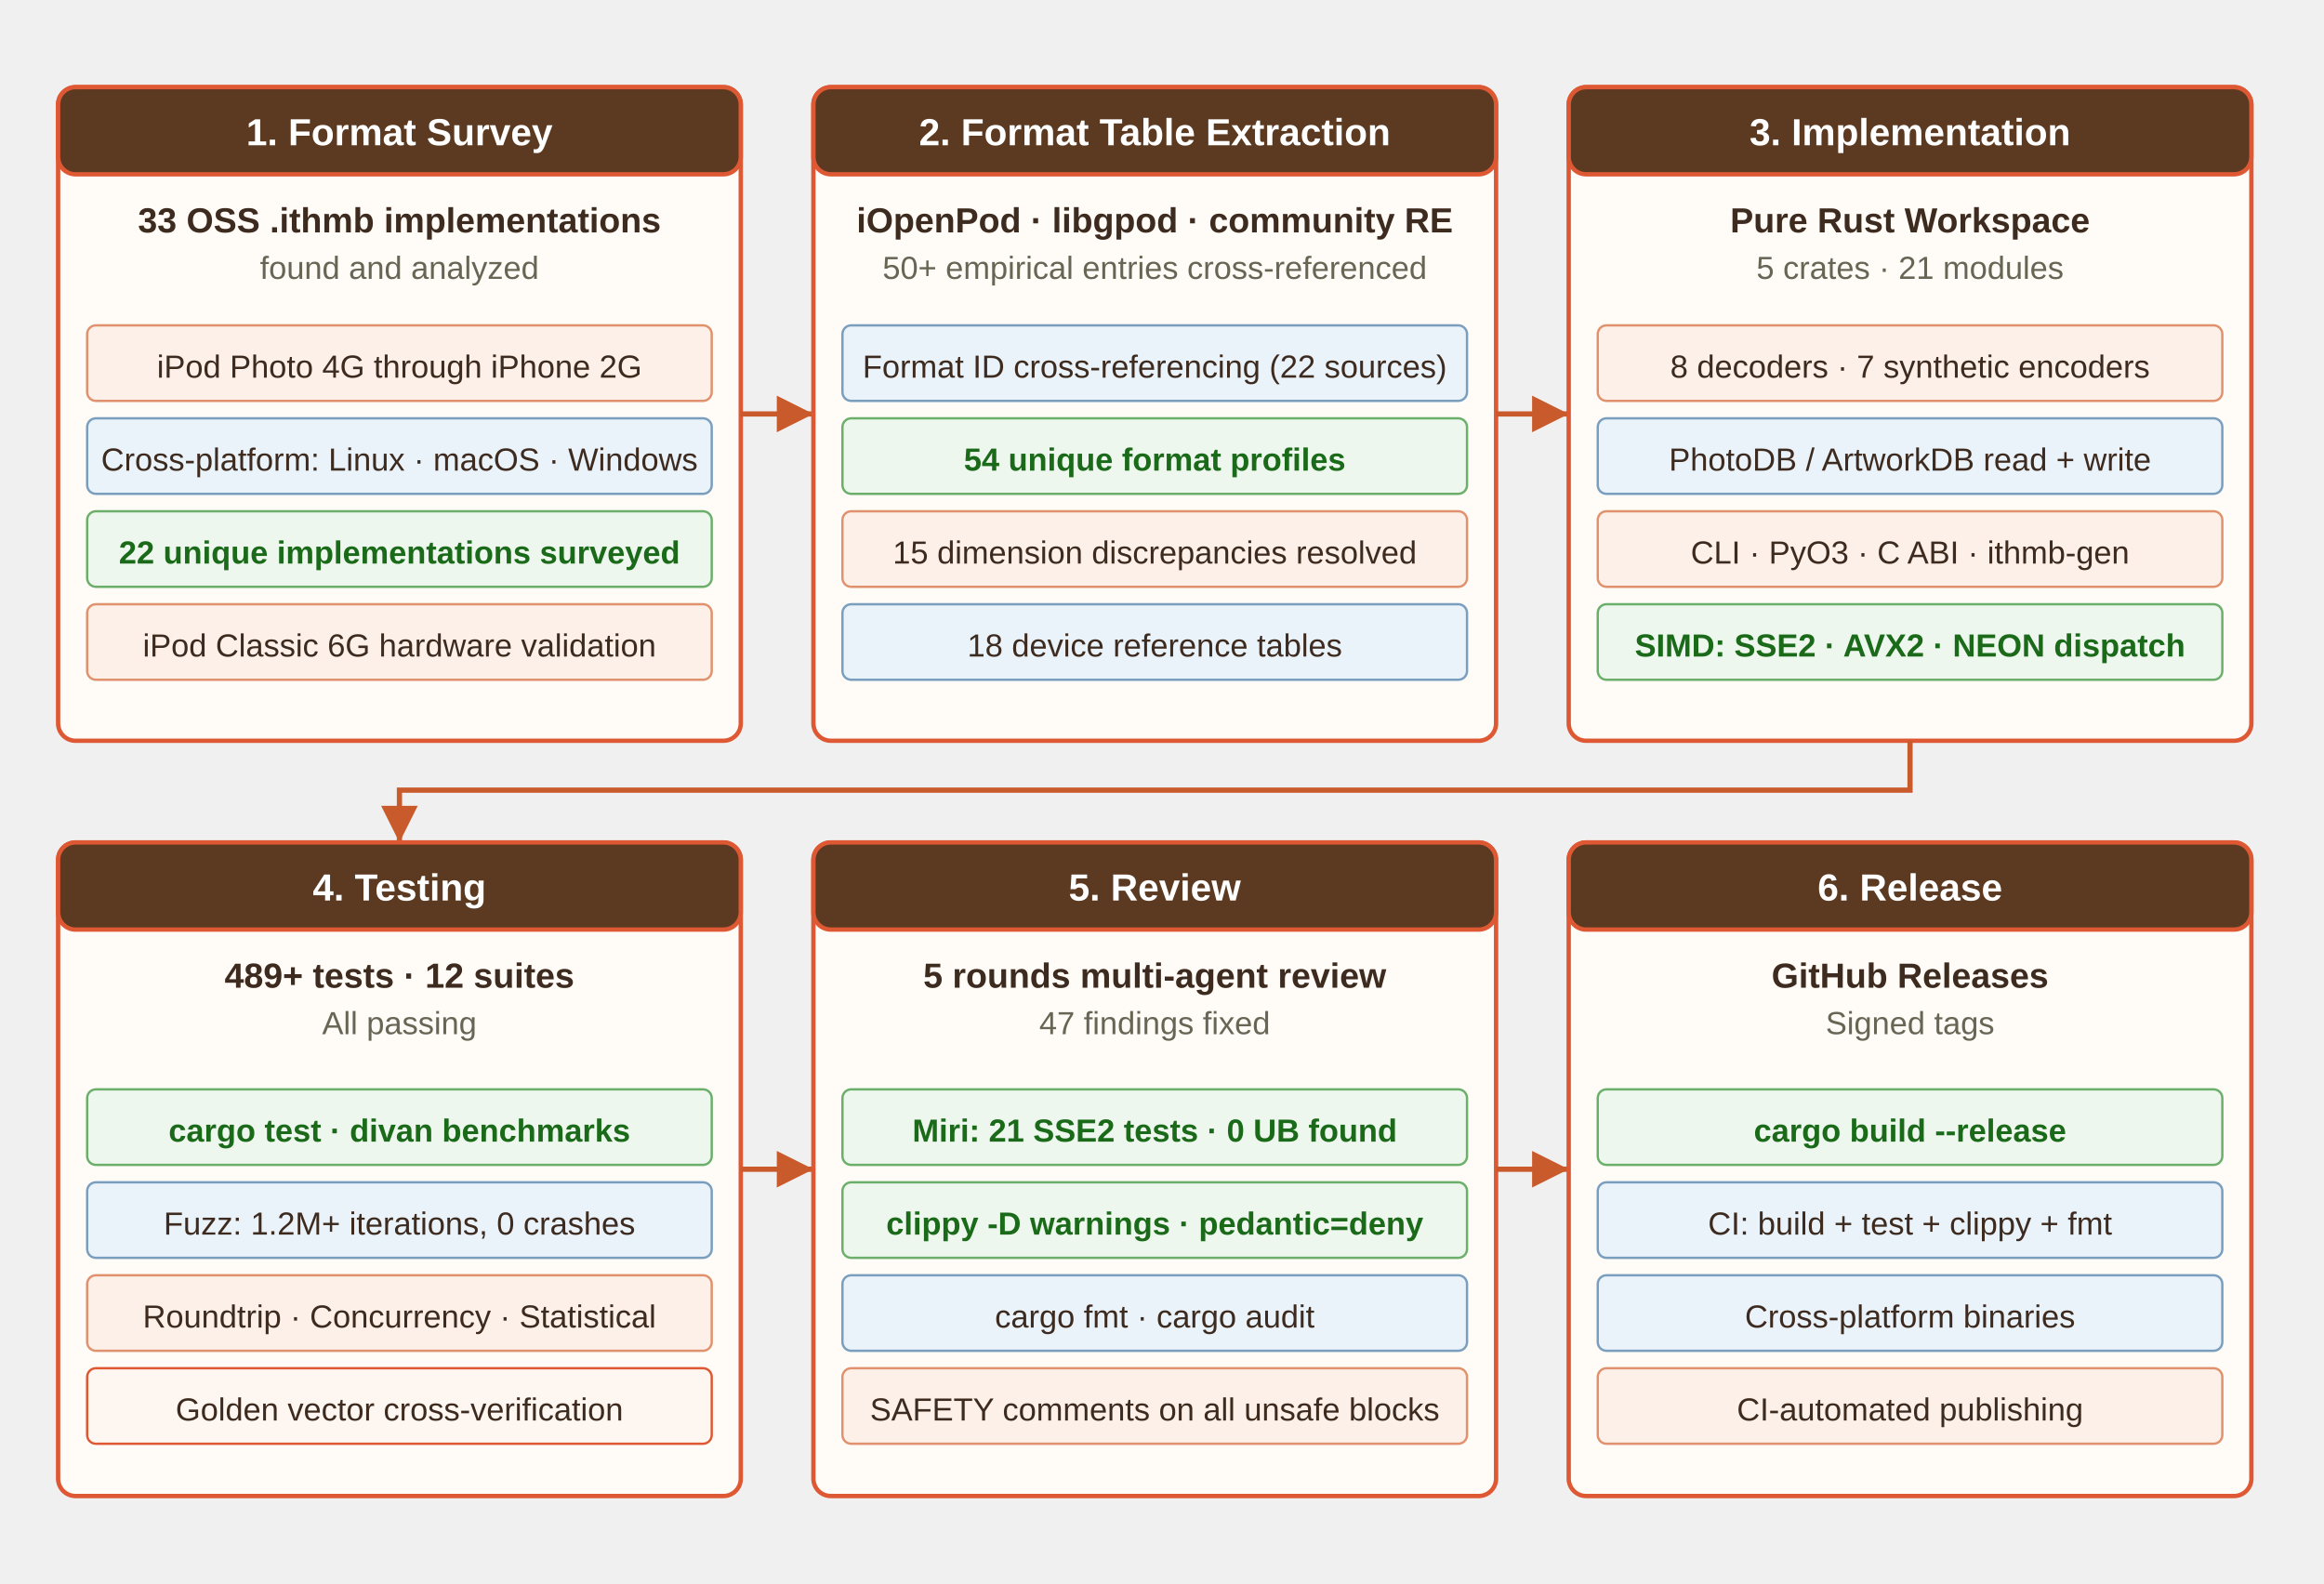
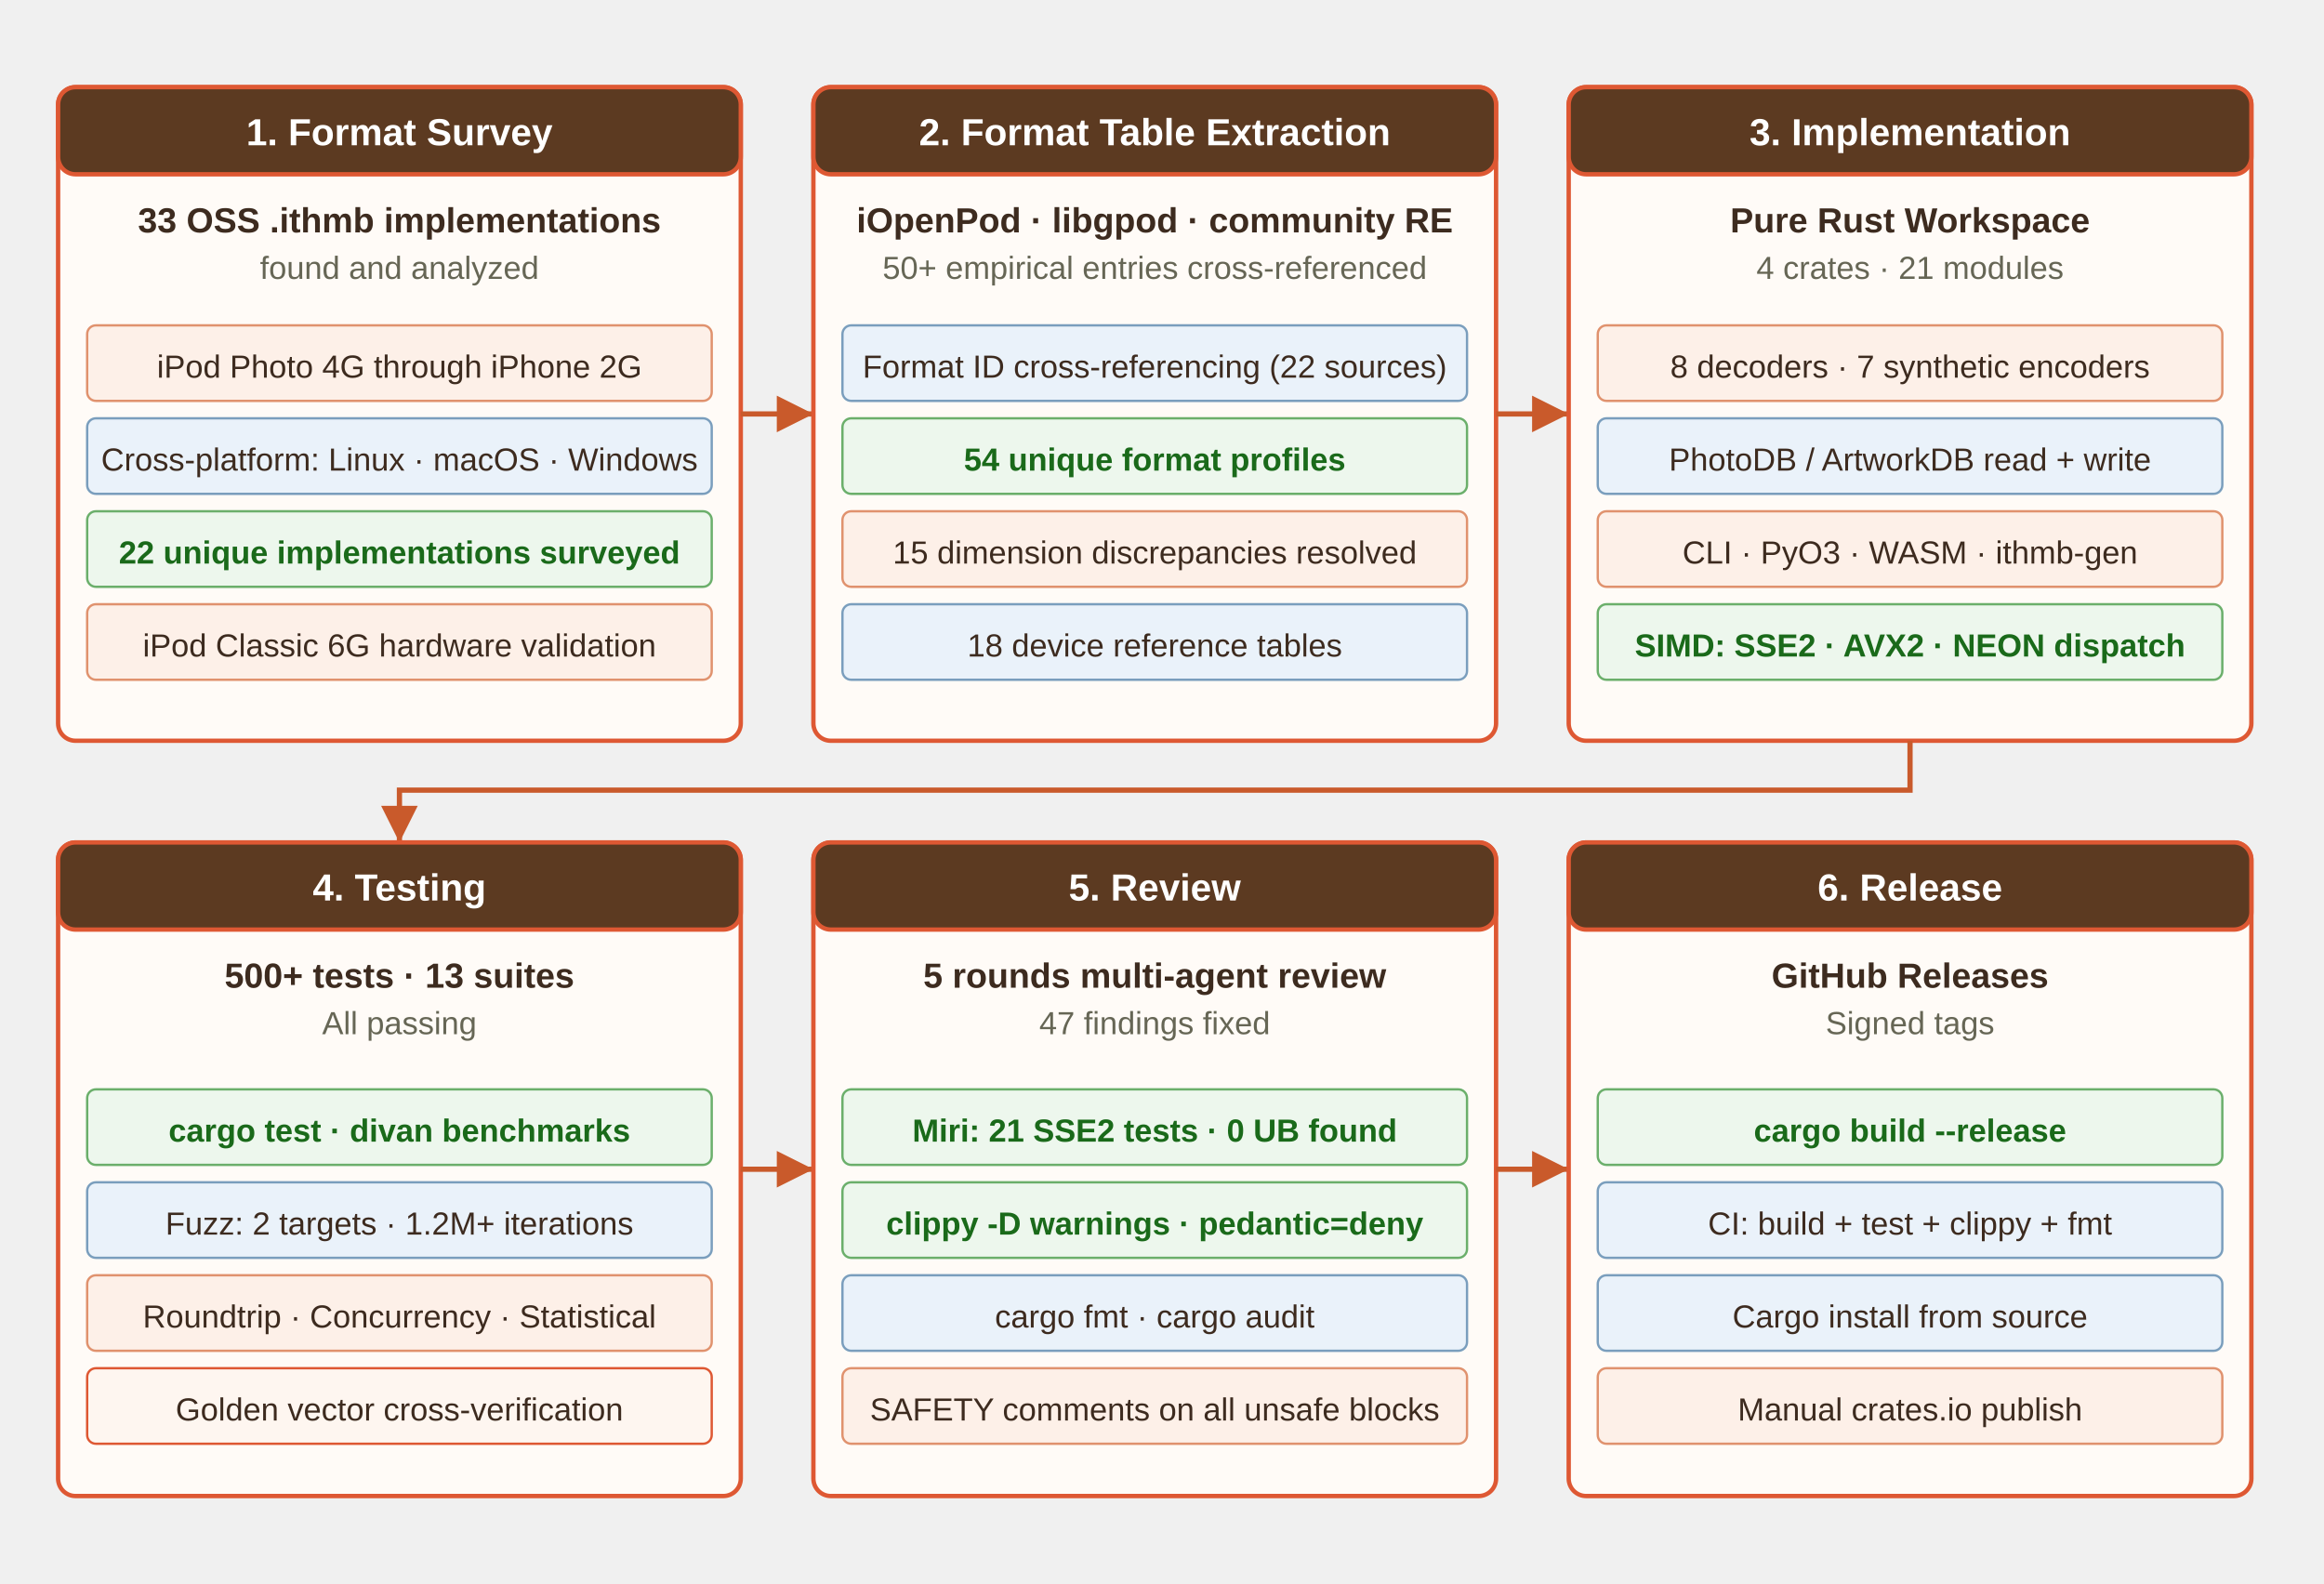
<svg xmlns="http://www.w3.org/2000/svg" viewBox="0 0 800 545" font-family="system-ui, -apple-system, 'Segoe UI', Arial, sans-serif" font-size="12">
  <defs>
    <marker id="arrow" viewBox="0 0 10 10" refX="10" refY="5" markerWidth="7" markerHeight="7" orient="auto">
      <path d="M0,0 L10,5 L0,10Z" fill="#C95A2B" />
    </marker>
    <style>
      .box { fill: #FFFBF7; stroke: #DE5833; stroke-width: 1.5; rx: 6; }
      .hdr { fill: #5C3A21; stroke: #DE5833; stroke-width: 1.5; rx: 6; }
      .sub1 { fill: #FDF0E8; stroke: #E0926E; stroke-width: 0.8; rx: 3; }
      .sub2 { fill: #EAF2FA; stroke: #7A9EBD; stroke-width: 0.8; rx: 3; }
      .sub3 { fill: #EDF7ED; stroke: #6BAF6B; stroke-width: 0.8; rx: 3; }
      .sub4 { fill: #FEF6F0; stroke: #DE5833; stroke-width: 0.8; rx: 3; }
      .t1 { fill: #fff; font-weight: bold; font-size: 13px; text-anchor: middle; }
      .t2 { fill: #3d2b1f; font-weight: bold; font-size: 12px; text-anchor: middle; }
      .t3 { fill: #665; font-size: 11px; text-anchor: middle; }
      .t4 { fill: #3d2b1f; font-size: 11px; text-anchor: middle; }
      .t5 { fill: #1a6a1a; font-weight: bold; font-size: 11px; text-anchor: middle; }
      .edge { stroke: #C95A2B; stroke-width: 1.8; fill: none; marker-end: url(#arrow); }
    </style>
  </defs>
  <rect x="20" y="30" width="235" height="225" class="box" />
  <rect x="20" y="30" width="235" height="30" class="hdr" />
  <text x="137.5" y="50" class="t1">1. Format Survey</text>
  <text x="137.5" y="80" class="t2">33 OSS .ithmb implementations</text>
  <text x="137.5" y="96" class="t3">found and analyzed</text>
  <rect x="30" y="112" width="215" height="26" class="sub1" />
  <text x="137.5" y="130" class="t4">iPod Photo 4G through iPhone 2G</text>
  <rect x="30" y="144" width="215" height="26" class="sub2" />
  <text x="137.5" y="162" class="t4">Cross-platform: Linux · macOS · Windows</text>
  <rect x="30" y="176" width="215" height="26" class="sub3" />
  <text x="137.5" y="194" class="t5">22 unique implementations surveyed</text>
  <rect x="30" y="208" width="215" height="26" class="sub1" />
  <text x="137.5" y="226" class="t4">iPod Classic 6G hardware validation</text>
  <path d="M255,142.5 L280,142.5" class="edge" />
  <rect x="280" y="30" width="235" height="225" class="box" />
  <rect x="280" y="30" width="235" height="30" class="hdr" />
  <text x="397.5" y="50" class="t1">2. Format Table Extraction</text>
  <text x="397.5" y="80" class="t2">iOpenPod · libgpod · community RE</text>
  <text x="397.5" y="96" class="t3">50+ empirical entries cross-referenced</text>
  <rect x="290" y="112" width="215" height="26" class="sub2" />
  <text x="397.5" y="130" class="t4">Format ID cross-referencing (22 sources)</text>
  <rect x="290" y="144" width="215" height="26" class="sub3" />
  <text x="397.5" y="162" class="t5">54 unique format profiles</text>
  <rect x="290" y="176" width="215" height="26" class="sub1" />
  <text x="397.5" y="194" class="t4">15 dimension discrepancies resolved</text>
  <rect x="290" y="208" width="215" height="26" class="sub2" />
  <text x="397.5" y="226" class="t4">18 device reference tables</text>
  <path d="M515,142.5 L540,142.5" class="edge" />
  <rect x="540" y="30" width="235" height="225" class="box" />
  <rect x="540" y="30" width="235" height="30" class="hdr" />
  <text x="657.5" y="50" class="t1">3. Implementation</text>
  <text x="657.5" y="80" class="t2">Pure Rust Workspace</text>
-   <text x="657.5" y="96" class="t3">5 crates · 21 modules</text>
+   <text x="657.5" y="96" class="t3">4 crates · 21 modules</text>
  <rect x="550" y="112" width="215" height="26" class="sub1" />
  <text x="657.5" y="130" class="t4">8 decoders · 7 synthetic encoders</text>
  <rect x="550" y="144" width="215" height="26" class="sub2" />
  <text x="657.5" y="162" class="t4">PhotoDB / ArtworkDB read + write</text>
  <rect x="550" y="176" width="215" height="26" class="sub1" />
-   <text x="657.5" y="194" class="t4">CLI · PyO3 · C ABI · ithmb-gen</text>
+   <text x="657.5" y="194" class="t4">CLI · PyO3 · WASM · ithmb-gen</text>
  <rect x="550" y="208" width="215" height="26" class="sub3" />
  <text x="657.5" y="226" class="t5">SIMD: SSE2 · AVX2 · NEON dispatch</text>
  <path d="M657.5,255 L657.5,272 L137.5,272 L137.5,290" class="edge" />
  <rect x="20" y="290" width="235" height="225" class="box" />
  <rect x="20" y="290" width="235" height="30" class="hdr" />
  <text x="137.5" y="310" class="t1">4. Testing</text>
-   <text x="137.5" y="340" class="t2">489+ tests · 12 suites</text>
+   <text x="137.5" y="340" class="t2">500+ tests · 13 suites</text>
  <text x="137.5" y="356" class="t3">All passing</text>
  <rect x="30" y="375" width="215" height="26" class="sub3" />
  <text x="137.5" y="393" class="t5">cargo test · divan benchmarks</text>
  <rect x="30" y="407" width="215" height="26" class="sub2" />
-   <text x="137.5" y="425" class="t4">Fuzz: 1.2M+ iterations, 0 crashes</text>
+   <text x="137.5" y="425" class="t4">Fuzz: 2 targets · 1.2M+ iterations</text>
  <rect x="30" y="439" width="215" height="26" class="sub1" />
  <text x="137.5" y="457" class="t4">Roundtrip · Concurrency · Statistical</text>
  <rect x="30" y="471" width="215" height="26" class="sub4" />
  <text x="137.5" y="489" class="t4">Golden vector cross-verification</text>
  <path d="M255,402.5 L280,402.5" class="edge" />
  <rect x="280" y="290" width="235" height="225" class="box" />
  <rect x="280" y="290" width="235" height="30" class="hdr" />
  <text x="397.5" y="310" class="t1">5. Review</text>
  <text x="397.5" y="340" class="t2">5 rounds multi-agent review</text>
  <text x="397.5" y="356" class="t3">47 findings fixed</text>
  <rect x="290" y="375" width="215" height="26" class="sub3" />
  <text x="397.5" y="393" class="t5">Miri: 21 SSE2 tests · 0 UB found</text>
  <rect x="290" y="407" width="215" height="26" class="sub3" />
  <text x="397.5" y="425" class="t5">clippy -D warnings · pedantic=deny</text>
  <rect x="290" y="439" width="215" height="26" class="sub2" />
  <text x="397.5" y="457" class="t4">cargo fmt · cargo audit</text>
  <rect x="290" y="471" width="215" height="26" class="sub1" />
  <text x="397.5" y="489" class="t4">SAFETY comments on all unsafe blocks</text>
  <path d="M515,402.5 L540,402.5" class="edge" />
  <rect x="540" y="290" width="235" height="225" class="box" />
  <rect x="540" y="290" width="235" height="30" class="hdr" />
  <text x="657.5" y="310" class="t1">6. Release</text>
  <text x="657.5" y="340" class="t2">GitHub Releases</text>
  <text x="657.5" y="356" class="t3">Signed tags</text>
  <rect x="550" y="375" width="215" height="26" class="sub3" />
  <text x="657.5" y="393" class="t5">cargo build --release</text>
  <rect x="550" y="407" width="215" height="26" class="sub2" />
  <text x="657.5" y="425" class="t4">CI: build + test + clippy + fmt</text>
  <rect x="550" y="439" width="215" height="26" class="sub2" />
-   <text x="657.5" y="457" class="t4">Cross-platform binaries</text>
+   <text x="657.5" y="457" class="t4">Cargo install from source</text>
  <rect x="550" y="471" width="215" height="26" class="sub1" />
-   <text x="657.5" y="489" class="t4">CI-automated publishing</text>
+   <text x="657.5" y="489" class="t4">Manual crates.io publish</text>
</svg>
